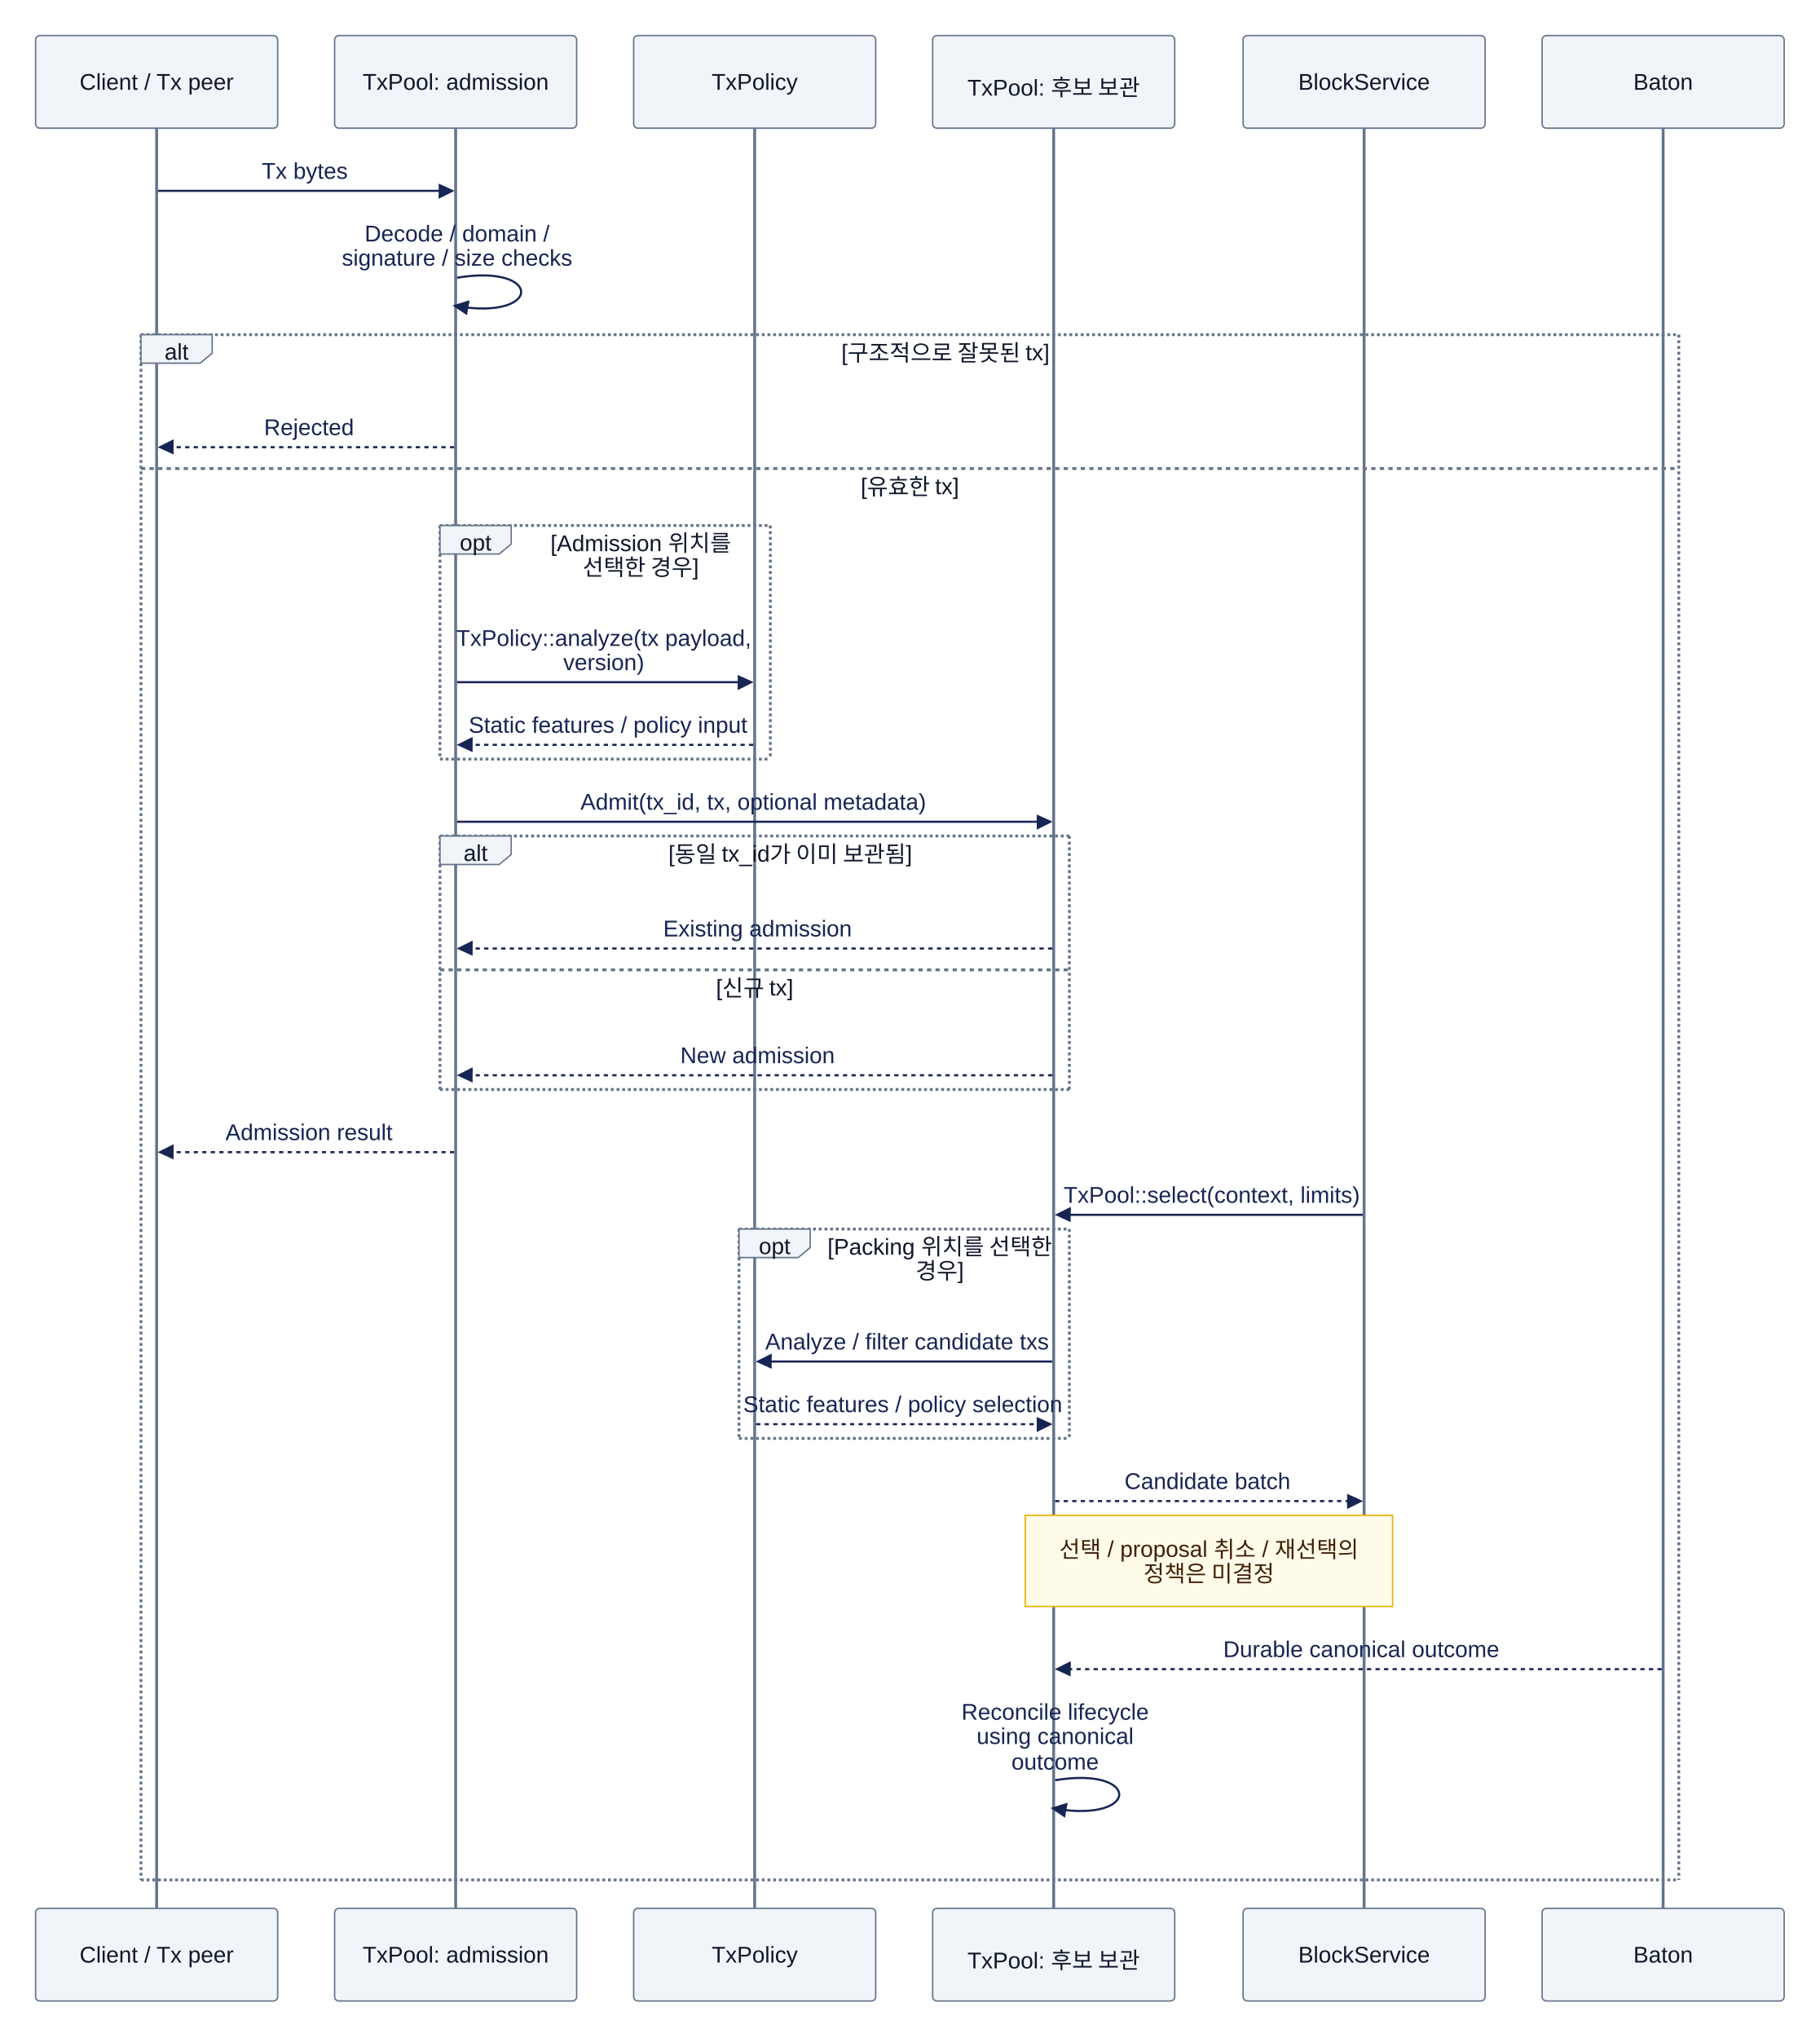
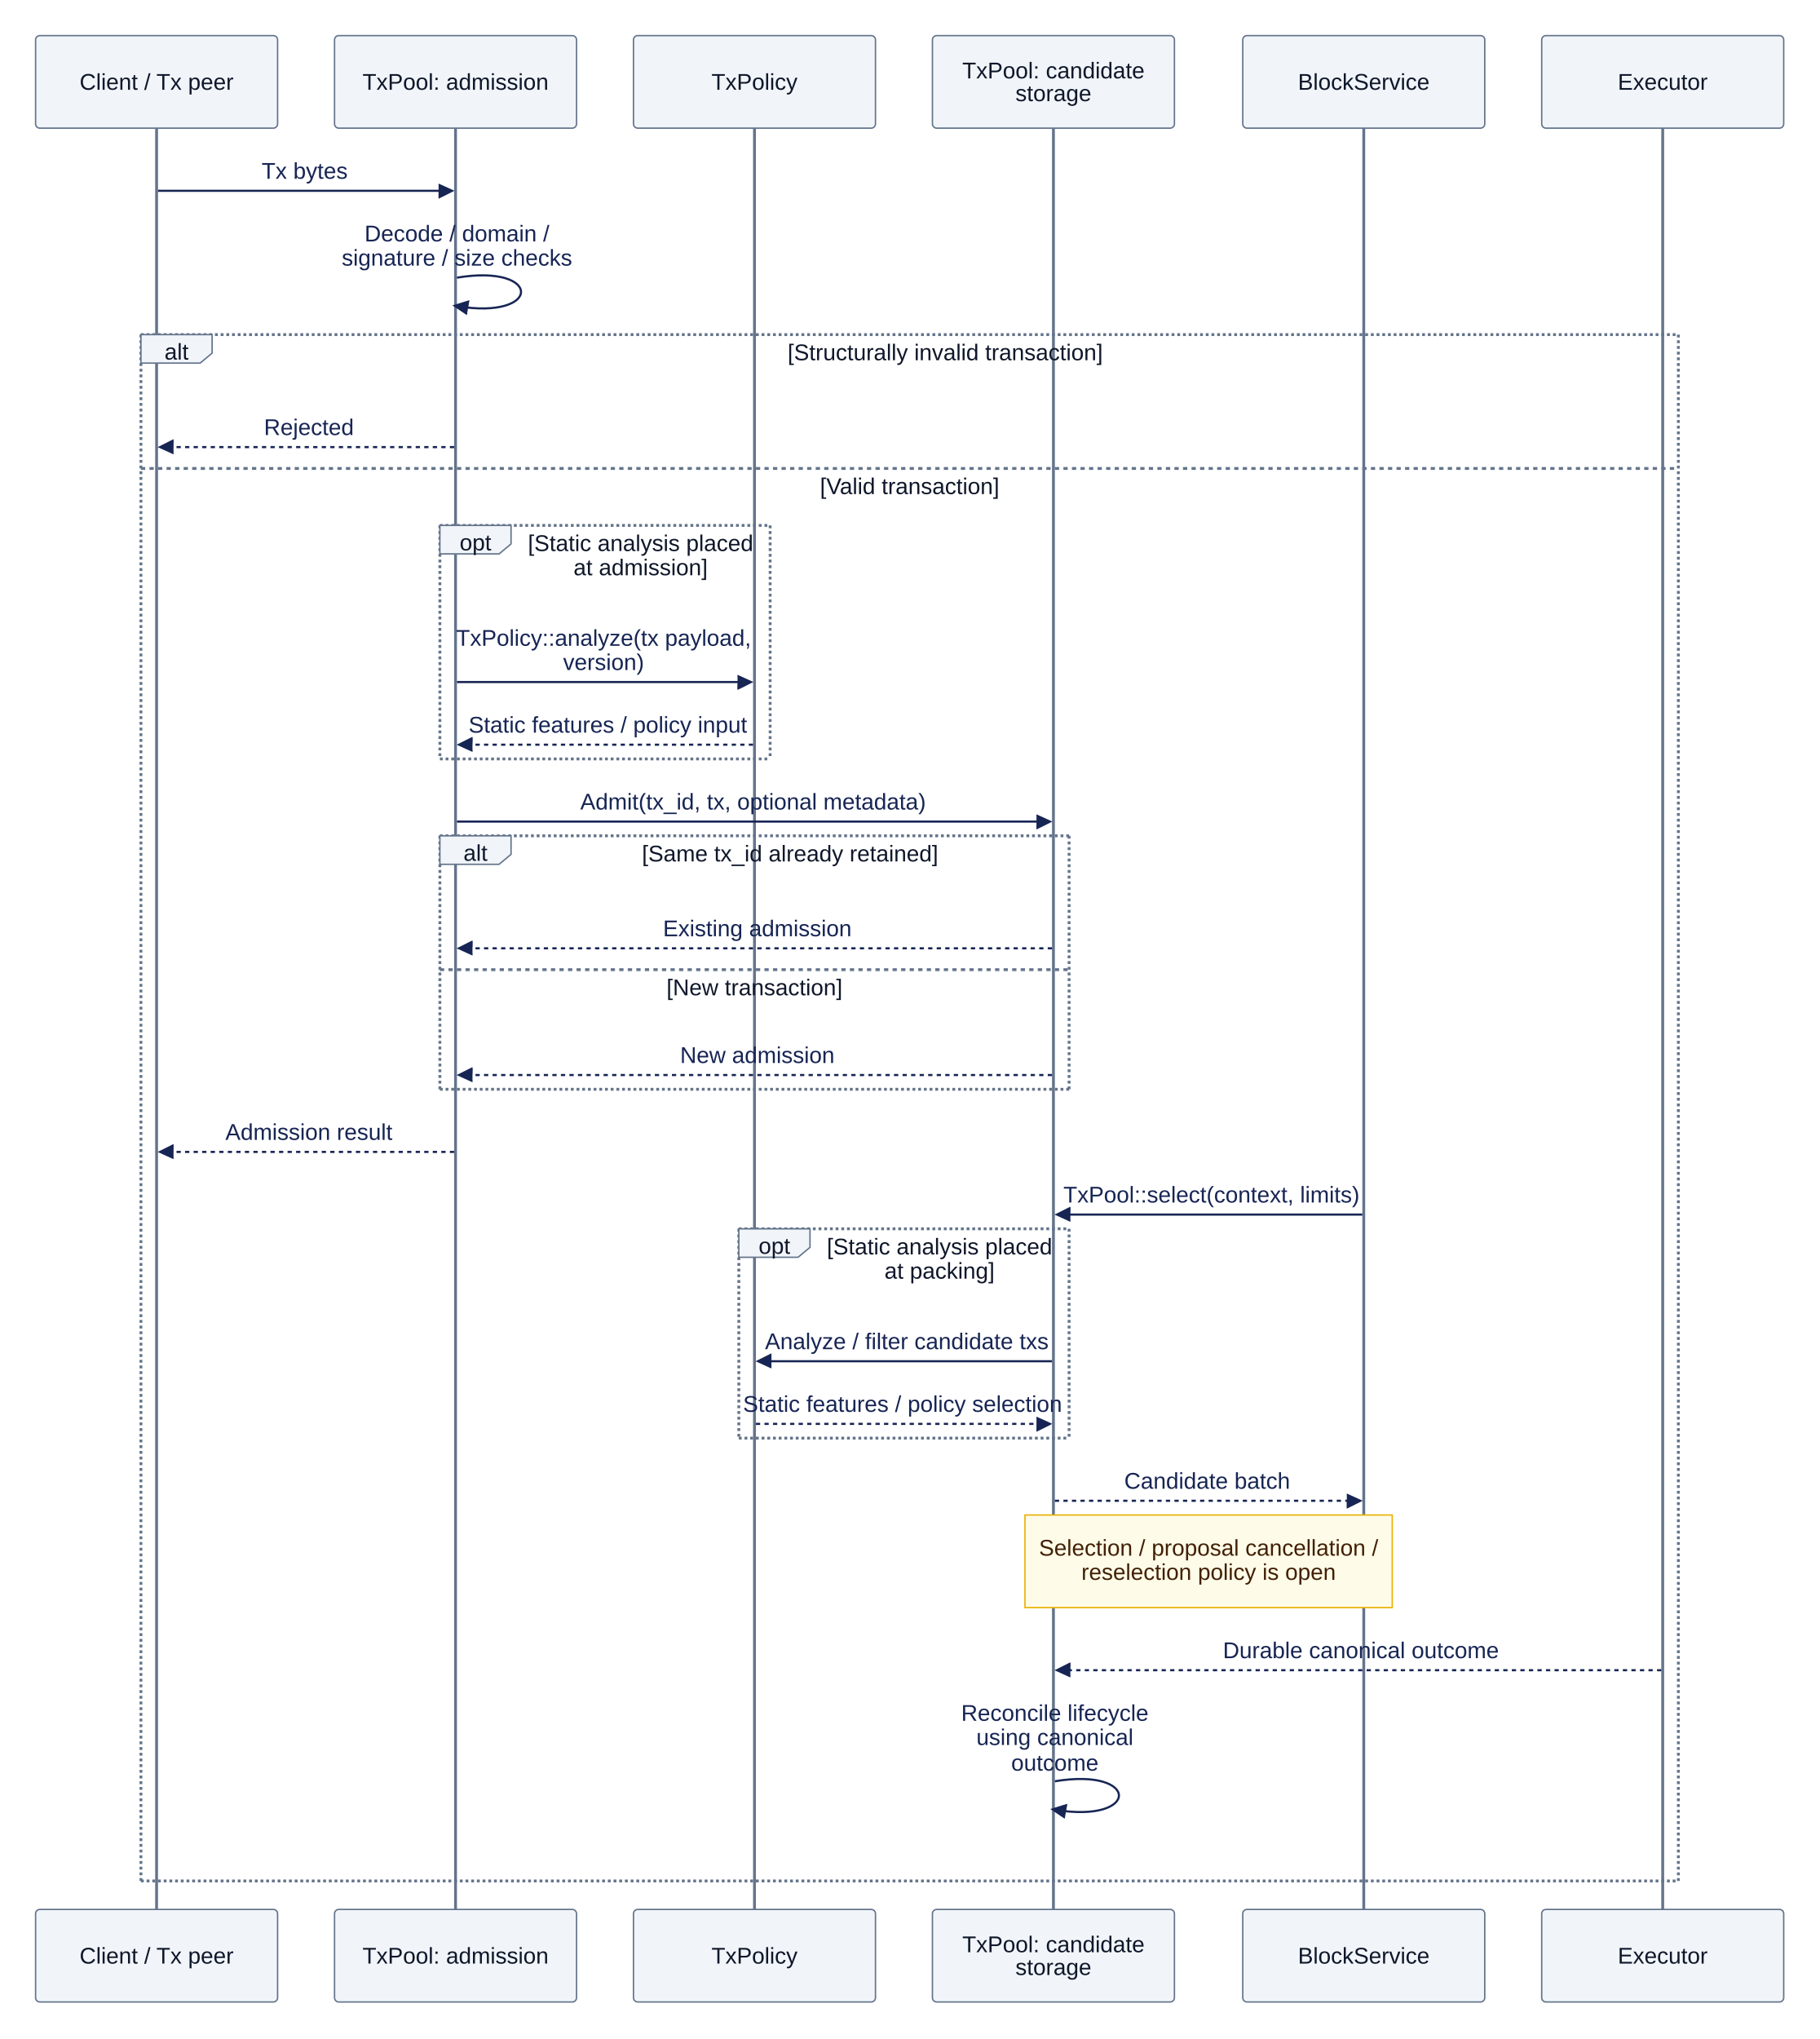
- <svg xmlns="http://www.w3.org/2000/svg" id="diagram-03" width="1278" height="1431" viewBox="-25 -25 1278 1431" role="graphics-document document" aria-roledescription="sequence">
-   <g>
-     <rect x="1058" y="1315" fill="#eaeaea" stroke="#666" width="170" height="65" name="O" rx="3" ry="3" class="actor actor-bottom" />
-     <text x="1143" y="1347.5" dominant-baseline="central" alignment-baseline="central" class="actor actor-box" style="text-anchor: middle; font-size: 16px; font-weight: 400; font-family: Arial, &quot;Apple SD Gothic Neo&quot;, sans-serif;">
-       <tspan x="1143" dy="0">Baton</tspan>
-     </text>
-   </g>
-   <g>
-     <rect x="848" y="1315" fill="#eaeaea" stroke="#666" width="170" height="65" name="B" rx="3" ry="3" class="actor actor-bottom" />
-     <text x="933" y="1347.5" dominant-baseline="central" alignment-baseline="central" class="actor actor-box" style="text-anchor: middle; font-size: 16px; font-weight: 400; font-family: Arial, &quot;Apple SD Gothic Neo&quot;, sans-serif;">
+ <svg xmlns="http://www.w3.org/2000/svg" id="diagram-03" width="1278" height="1432" viewBox="-25 -25 1278 1432" role="graphics-document document" aria-roledescription="sequence">
+   <g>
+     <rect x="1058" y="1316" fill="#eaeaea" stroke="#666" width="170" height="65" name="O" rx="3" ry="3" class="actor actor-bottom" />
+     <text x="1143" y="1348.5" dominant-baseline="central" alignment-baseline="central" class="actor actor-box" style="text-anchor: middle; font-size: 16px; font-weight: 400; font-family: Arial, &quot;Apple SD Gothic Neo&quot;, sans-serif;">
+       <tspan x="1143" dy="0">Executor</tspan>
+     </text>
+   </g>
+   <g>
+     <rect x="848" y="1316" fill="#eaeaea" stroke="#666" width="170" height="65" name="B" rx="3" ry="3" class="actor actor-bottom" />
+     <text x="933" y="1348.5" dominant-baseline="central" alignment-baseline="central" class="actor actor-box" style="text-anchor: middle; font-size: 16px; font-weight: 400; font-family: Arial, &quot;Apple SD Gothic Neo&quot;, sans-serif;">
      <tspan x="933" dy="0">BlockService</tspan>
    </text>
  </g>
  <g>
-     <rect x="630" y="1315" fill="#eaeaea" stroke="#666" width="170" height="65" name="P" rx="3" ry="3" class="actor actor-bottom" />
-     <text x="715" y="1347.5" dominant-baseline="central" alignment-baseline="central" class="actor actor-box" style="text-anchor: middle; font-size: 16px; font-weight: 400; font-family: Arial, &quot;Apple SD Gothic Neo&quot;, sans-serif;">
-       <tspan x="715" dy="0">TxPool: 후보 보관</tspan>
-     </text>
-   </g>
-   <g>
-     <rect x="420" y="1315" fill="#eaeaea" stroke="#666" width="170" height="65" name="S" rx="3" ry="3" class="actor actor-bottom" />
-     <text x="505" y="1347.5" dominant-baseline="central" alignment-baseline="central" class="actor actor-box" style="text-anchor: middle; font-size: 16px; font-weight: 400; font-family: Arial, &quot;Apple SD Gothic Neo&quot;, sans-serif;">
+     <rect x="630" y="1316" fill="#eaeaea" stroke="#666" width="170" height="65" name="P" rx="3" ry="3" class="actor actor-bottom" />
+     <text x="715" y="1348.5" dominant-baseline="central" alignment-baseline="central" class="actor actor-box" style="text-anchor: middle; font-size: 16px; font-weight: 400; font-family: Arial, &quot;Apple SD Gothic Neo&quot;, sans-serif;">
+       <tspan x="715" dy="-8">TxPool: candidate</tspan>
+     </text>
+     <text x="715" y="1348.5" dominant-baseline="central" alignment-baseline="central" class="actor actor-box" style="text-anchor: middle; font-size: 16px; font-weight: 400; font-family: Arial, &quot;Apple SD Gothic Neo&quot;, sans-serif;">
+       <tspan x="715" dy="8">storage</tspan>
+     </text>
+   </g>
+   <g>
+     <rect x="420" y="1316" fill="#eaeaea" stroke="#666" width="170" height="65" name="S" rx="3" ry="3" class="actor actor-bottom" />
+     <text x="505" y="1348.5" dominant-baseline="central" alignment-baseline="central" class="actor actor-box" style="text-anchor: middle; font-size: 16px; font-weight: 400; font-family: Arial, &quot;Apple SD Gothic Neo&quot;, sans-serif;">
      <tspan x="505" dy="0">TxPolicy</tspan>
    </text>
  </g>
  <g>
-     <rect x="210" y="1315" fill="#eaeaea" stroke="#666" width="170" height="65" name="A" rx="3" ry="3" class="actor actor-bottom" />
-     <text x="295" y="1347.5" dominant-baseline="central" alignment-baseline="central" class="actor actor-box" style="text-anchor: middle; font-size: 16px; font-weight: 400; font-family: Arial, &quot;Apple SD Gothic Neo&quot;, sans-serif;">
+     <rect x="210" y="1316" fill="#eaeaea" stroke="#666" width="170" height="65" name="A" rx="3" ry="3" class="actor actor-bottom" />
+     <text x="295" y="1348.5" dominant-baseline="central" alignment-baseline="central" class="actor actor-box" style="text-anchor: middle; font-size: 16px; font-weight: 400; font-family: Arial, &quot;Apple SD Gothic Neo&quot;, sans-serif;">
      <tspan x="295" dy="0">TxPool: admission</tspan>
    </text>
  </g>
  <g>
-     <rect x="0" y="1315" fill="#eaeaea" stroke="#666" width="170" height="65" name="C" rx="3" ry="3" class="actor actor-bottom" />
-     <text x="85" y="1347.5" dominant-baseline="central" alignment-baseline="central" class="actor actor-box" style="text-anchor: middle; font-size: 16px; font-weight: 400; font-family: Arial, &quot;Apple SD Gothic Neo&quot;, sans-serif;">
+     <rect x="0" y="1316" fill="#eaeaea" stroke="#666" width="170" height="65" name="C" rx="3" ry="3" class="actor actor-bottom" />
+     <text x="85" y="1348.5" dominant-baseline="central" alignment-baseline="central" class="actor actor-box" style="text-anchor: middle; font-size: 16px; font-weight: 400; font-family: Arial, &quot;Apple SD Gothic Neo&quot;, sans-serif;">
      <tspan x="85" dy="0">Client / Tx peer</tspan>
    </text>
  </g>
  <g>
-     <line id="actor10" x1="1143" y1="65" x2="1143" y2="1315" class="actor-line 200" stroke-width="0.5px" stroke="#999" name="O" />
+     <line id="actor10" x1="1143" y1="65" x2="1143" y2="1316" class="actor-line 200" stroke-width="0.5px" stroke="#999" name="O" />
    <g id="root-10">
      <rect x="1058" y="0" fill="#eaeaea" stroke="#666" width="170" height="65" name="O" rx="3" ry="3" class="actor actor-top" />
      <text x="1143" y="32.5" dominant-baseline="central" alignment-baseline="central" class="actor actor-box" style="text-anchor: middle; font-size: 16px; font-weight: 400; font-family: Arial, &quot;Apple SD Gothic Neo&quot;, sans-serif;">
-         <tspan x="1143" dy="0">Baton</tspan>
-       </text>
-     </g>
-   </g>
-   <g>
-     <line id="actor9" x1="933" y1="65" x2="933" y2="1315" class="actor-line 200" stroke-width="0.5px" stroke="#999" name="B" />
+         <tspan x="1143" dy="0">Executor</tspan>
+       </text>
+     </g>
+   </g>
+   <g>
+     <line id="actor9" x1="933" y1="65" x2="933" y2="1316" class="actor-line 200" stroke-width="0.5px" stroke="#999" name="B" />
    <g id="root-9">
      <rect x="848" y="0" fill="#eaeaea" stroke="#666" width="170" height="65" name="B" rx="3" ry="3" class="actor actor-top" />
      <text x="933" y="32.5" dominant-baseline="central" alignment-baseline="central" class="actor actor-box" style="text-anchor: middle; font-size: 16px; font-weight: 400; font-family: Arial, &quot;Apple SD Gothic Neo&quot;, sans-serif;">
        <tspan x="933" dy="0">BlockService</tspan>
      </text>
    </g>
  </g>
  <g>
-     <line id="actor8" x1="715" y1="65" x2="715" y2="1315" class="actor-line 200" stroke-width="0.5px" stroke="#999" name="P" />
+     <line id="actor8" x1="715" y1="65" x2="715" y2="1316" class="actor-line 200" stroke-width="0.5px" stroke="#999" name="P" />
    <g id="root-8">
      <rect x="630" y="0" fill="#eaeaea" stroke="#666" width="170" height="65" name="P" rx="3" ry="3" class="actor actor-top" />
      <text x="715" y="32.5" dominant-baseline="central" alignment-baseline="central" class="actor actor-box" style="text-anchor: middle; font-size: 16px; font-weight: 400; font-family: Arial, &quot;Apple SD Gothic Neo&quot;, sans-serif;">
-         <tspan x="715" dy="0">TxPool: 후보 보관</tspan>
-       </text>
-     </g>
-   </g>
-   <g>
-     <line id="actor7" x1="505" y1="65" x2="505" y2="1315" class="actor-line 200" stroke-width="0.5px" stroke="#999" name="S" />
+         <tspan x="715" dy="-8">TxPool: candidate</tspan>
+       </text>
+       <text x="715" y="32.5" dominant-baseline="central" alignment-baseline="central" class="actor actor-box" style="text-anchor: middle; font-size: 16px; font-weight: 400; font-family: Arial, &quot;Apple SD Gothic Neo&quot;, sans-serif;">
+         <tspan x="715" dy="8">storage</tspan>
+       </text>
+     </g>
+   </g>
+   <g>
+     <line id="actor7" x1="505" y1="65" x2="505" y2="1316" class="actor-line 200" stroke-width="0.5px" stroke="#999" name="S" />
    <g id="root-7">
      <rect x="420" y="0" fill="#eaeaea" stroke="#666" width="170" height="65" name="S" rx="3" ry="3" class="actor actor-top" />
      <text x="505" y="32.5" dominant-baseline="central" alignment-baseline="central" class="actor actor-box" style="text-anchor: middle; font-size: 16px; font-weight: 400; font-family: Arial, &quot;Apple SD Gothic Neo&quot;, sans-serif;">
        <tspan x="505" dy="0">TxPolicy</tspan>
      </text>
    </g>
  </g>
  <g>
-     <line id="actor6" x1="295" y1="65" x2="295" y2="1315" class="actor-line 200" stroke-width="0.5px" stroke="#999" name="A" />
+     <line id="actor6" x1="295" y1="65" x2="295" y2="1316" class="actor-line 200" stroke-width="0.5px" stroke="#999" name="A" />
    <g id="root-6">
      <rect x="210" y="0" fill="#eaeaea" stroke="#666" width="170" height="65" name="A" rx="3" ry="3" class="actor actor-top" />
      <text x="295" y="32.5" dominant-baseline="central" alignment-baseline="central" class="actor actor-box" style="text-anchor: middle; font-size: 16px; font-weight: 400; font-family: Arial, &quot;Apple SD Gothic Neo&quot;, sans-serif;">
        <tspan x="295" dy="0">TxPool: admission</tspan>
      </text>
    </g>
  </g>
  <g>
-     <line id="actor5" x1="85" y1="65" x2="85" y2="1315" class="actor-line 200" stroke-width="0.5px" stroke="#999" name="C" />
+     <line id="actor5" x1="85" y1="65" x2="85" y2="1316" class="actor-line 200" stroke-width="0.5px" stroke="#999" name="C" />
    <g id="root-5">
      <rect x="0" y="0" fill="#eaeaea" stroke="#666" width="170" height="65" name="C" rx="3" ry="3" class="actor actor-top" />
      <text x="85" y="32.5" dominant-baseline="central" alignment-baseline="central" class="actor actor-box" style="text-anchor: middle; font-size: 16px; font-weight: 400; font-family: Arial, &quot;Apple SD Gothic Neo&quot;, sans-serif;">
        <tspan x="85" dy="0">Client / Tx peer</tspan>
      </text>
    </g>
  </g>
  <style>#diagram-03{font-family:Arial,Apple SD Gothic Neo,sans-serif;font-size:16px;fill:#172554;}@keyframes edge-animation-frame{from{stroke-dashoffset:0;}}@keyframes dash{to{stroke-dashoffset:0;}}#diagram-03 .edge-animation-slow{stroke-dasharray:9,5!important;stroke-dashoffset:900;animation:dash 50s linear infinite;stroke-linecap:round;}#diagram-03 .edge-animation-fast{stroke-dasharray:9,5!important;stroke-dashoffset:900;animation:dash 20s linear infinite;stroke-linecap:round;}#diagram-03 .error-icon{fill:hsl(45.882, 100%, 100%);}#diagram-03 .error-text{fill:#000000;stroke:#000000;}#diagram-03 .edge-thickness-normal{stroke-width:1px;}#diagram-03 .edge-thickness-thick{stroke-width:3.5px;}#diagram-03 .edge-pattern-solid{stroke-dasharray:0;}#diagram-03 .edge-thickness-invisible{stroke-width:0;fill:none;}#diagram-03 .edge-pattern-dashed{stroke-dasharray:3;}#diagram-03 .edge-pattern-dotted{stroke-dasharray:2;}#diagram-03 .marker{fill:#475569;stroke:#475569;}#diagram-03 .marker.cross{stroke:#475569;}#diagram-03 svg{font-family:Arial,Apple SD Gothic Neo,sans-serif;font-size:16px;}#diagram-03 p{margin:0;}#diagram-03 .actor{stroke:#64748b;fill:#f1f5f9;}#diagram-03 text.actor&gt;tspan{fill:#0f172a;stroke:none;}#diagram-03 .actor-line{stroke:#64748b;}#diagram-03 .innerArc{stroke-width:1.5;stroke-dasharray:none;}#diagram-03 .messageLine0{stroke-width:1.5;stroke-dasharray:none;stroke:#172554;}#diagram-03 .messageLine1{stroke-width:1.5;stroke-dasharray:2,2;stroke:#172554;}#diagram-03 #arrowhead path{fill:#172554;stroke:#172554;}#diagram-03 .sequenceNumber{fill:#b8aa96;}#diagram-03 #sequencenumber{fill:#172554;}#diagram-03 #crosshead path{fill:#172554;stroke:#172554;}#diagram-03 .messageText{fill:#172554;stroke:none;}#diagram-03 .labelBox{stroke:#64748b;fill:#f1f5f9;}#diagram-03 .labelText,#diagram-03 .labelText&gt;tspan{fill:#0f172a;stroke:none;}#diagram-03 .loopText,#diagram-03 .loopText&gt;tspan{fill:#0f172a;stroke:none;}#diagram-03 .loopLine{stroke-width:2px;stroke-dasharray:2,2;stroke:#64748b;fill:#64748b;}#diagram-03 .note{stroke:#eab308;fill:#fefce8;}#diagram-03 .noteText,#diagram-03 .noteText&gt;tspan{fill:#422006;stroke:none;}#diagram-03 .activation0{fill:hsl(105.882, 100%, 96.667%);stroke:hsl(105.882, 100%, 86.667%);}#diagram-03 .activation1{fill:hsl(105.882, 100%, 96.667%);stroke:hsl(105.882, 100%, 86.667%);}#diagram-03 .activation2{fill:hsl(105.882, 100%, 96.667%);stroke:hsl(105.882, 100%, 86.667%);}#diagram-03 .actorPopupMenu{position:absolute;}#diagram-03 .actorPopupMenuPanel{position:absolute;fill:#f1f5f9;box-shadow:0px 8px 16px 0px rgba(0,0,0,0.2);filter:drop-shadow(3px 5px 2px rgb(0 0 0 / 0.4));}#diagram-03 .actor-man line{stroke:#64748b;fill:#f1f5f9;}#diagram-03 .actor-man circle,#diagram-03 line{stroke:#64748b;fill:#f1f5f9;stroke-width:2px;}#diagram-03 :root{--mermaid-font-family:Arial,Apple SD Gothic Neo,sans-serif;}</style>
  <g />
  <defs>
    <symbol id="computer" width="24" height="24">
      <path transform="scale(.5)" d="M2 2v13h20v-13h-20zm18 11h-16v-9h16v9zm-10.228 6l.466-1h3.524l.467 1h-4.457zm14.228 3h-24l2-6h2.104l-1.33 4h18.45l-1.297-4h2.073l2 6zm-5-10h-14v-7h14v7z" />
    </symbol>
  </defs>
  <defs>
    <symbol id="database" fill-rule="evenodd" clip-rule="evenodd">
      <path transform="scale(.5)" d="M12.258.001l.256.004.255.005.253.008.251.01.249.012.247.015.246.016.242.019.241.02.239.023.236.024.233.027.231.028.229.031.225.032.223.034.22.036.217.038.214.04.211.041.208.043.205.045.201.046.198.048.194.05.191.051.187.053.183.054.18.056.175.057.172.059.168.06.163.061.16.063.155.064.15.066.074.033.073.033.071.034.07.034.069.035.068.035.067.035.066.035.064.036.064.036.062.036.06.036.06.037.058.037.058.037.055.038.055.038.053.038.052.038.051.039.05.039.048.039.047.039.045.04.044.04.043.04.041.04.04.041.039.041.037.041.036.041.034.041.033.042.032.042.03.042.029.042.027.042.026.043.024.043.023.043.021.043.02.043.018.044.017.043.015.044.013.044.012.044.011.045.009.044.007.045.006.045.004.045.002.045.001.045v17l-.001.045-.002.045-.004.045-.006.045-.007.045-.009.044-.011.045-.012.044-.013.044-.015.044-.017.043-.018.044-.02.043-.021.043-.023.043-.024.043-.026.043-.027.042-.029.042-.03.042-.032.042-.033.042-.034.041-.036.041-.037.041-.039.041-.04.041-.041.04-.043.04-.044.04-.045.04-.047.039-.048.039-.05.039-.051.039-.052.038-.053.038-.055.038-.055.038-.058.037-.058.037-.06.037-.06.036-.062.036-.064.036-.064.036-.066.035-.067.035-.068.035-.069.035-.07.034-.071.034-.073.033-.074.033-.15.066-.155.064-.16.063-.163.061-.168.06-.172.059-.175.057-.18.056-.183.054-.187.053-.191.051-.194.05-.198.048-.201.046-.205.045-.208.043-.211.041-.214.04-.217.038-.22.036-.223.034-.225.032-.229.031-.231.028-.233.027-.236.024-.239.023-.241.02-.242.019-.246.016-.247.015-.249.012-.251.01-.253.008-.255.005-.256.004-.258.001-.258-.001-.256-.004-.255-.005-.253-.008-.251-.01-.249-.012-.247-.015-.245-.016-.243-.019-.241-.02-.238-.023-.236-.024-.234-.027-.231-.028-.228-.031-.226-.032-.223-.034-.22-.036-.217-.038-.214-.04-.211-.041-.208-.043-.204-.045-.201-.046-.198-.048-.195-.05-.19-.051-.187-.053-.184-.054-.179-.056-.176-.057-.172-.059-.167-.06-.164-.061-.159-.063-.155-.064-.151-.066-.074-.033-.072-.033-.072-.034-.07-.034-.069-.035-.068-.035-.067-.035-.066-.035-.064-.036-.063-.036-.062-.036-.061-.036-.06-.037-.058-.037-.057-.037-.056-.038-.055-.038-.053-.038-.052-.038-.051-.039-.049-.039-.049-.039-.046-.039-.046-.04-.044-.04-.043-.04-.041-.04-.04-.041-.039-.041-.037-.041-.036-.041-.034-.041-.033-.042-.032-.042-.03-.042-.029-.042-.027-.042-.026-.043-.024-.043-.023-.043-.021-.043-.02-.043-.018-.044-.017-.043-.015-.044-.013-.044-.012-.044-.011-.045-.009-.044-.007-.045-.006-.045-.004-.045-.002-.045-.001-.045v-17l.001-.045.002-.045.004-.045.006-.045.007-.045.009-.044.011-.045.012-.044.013-.044.015-.044.017-.043.018-.044.02-.043.021-.043.023-.043.024-.043.026-.043.027-.042.029-.042.03-.042.032-.042.033-.042.034-.041.036-.041.037-.041.039-.041.04-.041.041-.04.043-.04.044-.04.046-.04.046-.039.049-.039.049-.039.051-.039.052-.038.053-.038.055-.038.056-.038.057-.037.058-.037.06-.037.061-.036.062-.036.063-.036.064-.036.066-.035.067-.035.068-.035.069-.035.07-.034.072-.034.072-.033.074-.033.151-.066.155-.064.159-.063.164-.061.167-.06.172-.059.176-.057.179-.056.184-.054.187-.053.19-.051.195-.05.198-.048.201-.046.204-.045.208-.043.211-.041.214-.04.217-.038.22-.036.223-.034.226-.032.228-.031.231-.028.234-.027.236-.024.238-.023.241-.02.243-.019.245-.016.247-.015.249-.012.251-.01.253-.008.255-.005.256-.004.258-.001.258.001zm-9.258 20.499v.01l.001.021.003.021.004.022.005.021.006.022.007.022.009.023.01.022.011.023.012.023.013.023.015.023.016.024.017.023.018.024.019.024.021.024.022.025.023.024.024.025.052.049.056.05.061.051.066.051.07.051.075.051.079.052.084.052.088.052.092.052.097.052.102.051.105.052.11.052.114.051.119.051.123.051.127.05.131.05.135.05.139.048.144.049.147.047.152.047.155.047.16.045.163.045.167.043.171.043.176.041.178.041.183.039.187.039.19.037.194.035.197.035.202.033.204.031.209.03.212.029.216.027.219.025.222.024.226.021.23.02.233.018.236.016.24.015.243.012.246.01.249.008.253.005.256.004.259.001.26-.001.257-.004.254-.005.25-.008.247-.011.244-.012.241-.014.237-.016.233-.018.231-.021.226-.021.224-.024.22-.026.216-.027.212-.028.21-.031.205-.031.202-.034.198-.034.194-.036.191-.037.187-.039.183-.04.179-.04.175-.042.172-.043.168-.044.163-.045.16-.046.155-.046.152-.047.148-.048.143-.049.139-.049.136-.05.131-.05.126-.05.123-.051.118-.052.114-.051.11-.052.106-.052.101-.052.096-.052.092-.052.088-.053.083-.051.079-.052.074-.052.07-.051.065-.051.06-.051.056-.05.051-.05.023-.024.023-.025.021-.024.02-.024.019-.024.018-.024.017-.024.015-.023.014-.024.013-.023.012-.023.01-.023.01-.022.008-.022.006-.022.006-.022.004-.022.004-.021.001-.021.001-.021v-4.127l-.077.055-.08.053-.083.054-.085.053-.087.052-.09.052-.093.051-.095.05-.097.05-.1.049-.102.049-.105.048-.106.047-.109.047-.111.046-.114.045-.115.045-.118.044-.12.043-.122.042-.124.042-.126.041-.128.04-.13.04-.132.038-.134.038-.135.037-.138.037-.139.035-.142.035-.143.034-.144.033-.147.032-.148.031-.15.03-.151.03-.153.029-.154.027-.156.027-.158.026-.159.025-.161.024-.162.023-.163.022-.165.021-.166.02-.167.019-.169.018-.169.017-.171.016-.173.015-.173.014-.175.013-.175.012-.177.011-.178.01-.179.008-.179.008-.181.006-.182.005-.182.004-.184.003-.184.002h-.37l-.184-.002-.184-.003-.182-.004-.182-.005-.181-.006-.179-.008-.179-.008-.178-.01-.176-.011-.176-.012-.175-.013-.173-.014-.172-.015-.171-.016-.17-.017-.169-.018-.167-.019-.166-.02-.165-.021-.163-.022-.162-.023-.161-.024-.159-.025-.157-.026-.156-.027-.155-.027-.153-.029-.151-.03-.15-.03-.148-.031-.146-.032-.145-.033-.143-.034-.141-.035-.14-.035-.137-.037-.136-.037-.134-.038-.132-.038-.13-.04-.128-.04-.126-.041-.124-.042-.122-.042-.12-.044-.117-.043-.116-.045-.113-.045-.112-.046-.109-.047-.106-.047-.105-.048-.102-.049-.1-.049-.097-.05-.095-.05-.093-.052-.09-.051-.087-.052-.085-.053-.083-.054-.08-.054-.077-.054v4.127zm0-5.654v.011l.001.021.003.021.004.021.005.022.006.022.007.022.009.022.01.022.011.023.012.023.013.023.015.024.016.023.017.024.018.024.019.024.021.024.022.024.023.025.024.024.052.05.056.05.061.05.066.051.07.051.075.052.079.051.084.052.088.052.092.052.097.052.102.052.105.052.11.051.114.051.119.052.123.05.127.051.131.05.135.049.139.049.144.048.147.048.152.047.155.046.16.045.163.045.167.044.171.042.176.042.178.04.183.04.187.038.19.037.194.036.197.034.202.033.204.032.209.03.212.028.216.027.219.025.222.024.226.022.23.02.233.018.236.016.24.014.243.012.246.01.249.008.253.006.256.003.259.001.26-.001.257-.003.254-.006.25-.008.247-.01.244-.012.241-.015.237-.016.233-.018.231-.02.226-.022.224-.024.22-.025.216-.027.212-.029.21-.03.205-.032.202-.033.198-.035.194-.036.191-.037.187-.039.183-.039.179-.041.175-.042.172-.043.168-.044.163-.045.16-.045.155-.047.152-.047.148-.048.143-.048.139-.05.136-.049.131-.05.126-.051.123-.051.118-.051.114-.052.11-.052.106-.052.101-.052.096-.052.092-.052.088-.052.083-.052.079-.052.074-.051.07-.052.065-.051.06-.05.056-.051.051-.049.023-.025.023-.024.021-.025.02-.024.019-.024.018-.024.017-.024.015-.023.014-.023.013-.024.012-.022.01-.023.01-.023.008-.022.006-.022.006-.022.004-.021.004-.022.001-.021.001-.021v-4.139l-.077.054-.08.054-.083.054-.085.052-.087.053-.09.051-.093.051-.095.051-.097.05-.1.049-.102.049-.105.048-.106.047-.109.047-.111.046-.114.045-.115.044-.118.044-.12.044-.122.042-.124.042-.126.041-.128.04-.13.039-.132.039-.134.038-.135.037-.138.036-.139.036-.142.035-.143.033-.144.033-.147.033-.148.031-.15.03-.151.03-.153.028-.154.028-.156.027-.158.026-.159.025-.161.024-.162.023-.163.022-.165.021-.166.02-.167.019-.169.018-.169.017-.171.016-.173.015-.173.014-.175.013-.175.012-.177.011-.178.009-.179.009-.179.007-.181.007-.182.005-.182.004-.184.003-.184.002h-.37l-.184-.002-.184-.003-.182-.004-.182-.005-.181-.007-.179-.007-.179-.009-.178-.009-.176-.011-.176-.012-.175-.013-.173-.014-.172-.015-.171-.016-.17-.017-.169-.018-.167-.019-.166-.02-.165-.021-.163-.022-.162-.023-.161-.024-.159-.025-.157-.026-.156-.027-.155-.028-.153-.028-.151-.03-.15-.03-.148-.031-.146-.033-.145-.033-.143-.033-.141-.035-.14-.036-.137-.036-.136-.037-.134-.038-.132-.039-.13-.039-.128-.04-.126-.041-.124-.042-.122-.043-.12-.043-.117-.044-.116-.044-.113-.046-.112-.046-.109-.046-.106-.047-.105-.048-.102-.049-.1-.049-.097-.05-.095-.051-.093-.051-.09-.051-.087-.053-.085-.052-.083-.054-.08-.054-.077-.054v4.139zm0-5.666v.011l.001.02.003.022.004.021.005.022.006.021.007.022.009.023.01.022.011.023.012.023.013.023.015.023.016.024.017.024.018.023.019.024.021.025.022.024.023.024.024.025.052.05.056.05.061.05.066.051.07.051.075.052.079.051.084.052.088.052.092.052.097.052.102.052.105.051.11.052.114.051.119.051.123.051.127.05.131.05.135.05.139.049.144.048.147.048.152.047.155.046.16.045.163.045.167.043.171.043.176.042.178.04.183.04.187.038.19.037.194.036.197.034.202.033.204.032.209.03.212.028.216.027.219.025.222.024.226.021.23.02.233.018.236.017.24.014.243.012.246.01.249.008.253.006.256.003.259.001.26-.001.257-.003.254-.006.25-.008.247-.01.244-.013.241-.014.237-.016.233-.018.231-.02.226-.022.224-.024.22-.025.216-.027.212-.029.21-.03.205-.032.202-.033.198-.035.194-.036.191-.037.187-.039.183-.039.179-.041.175-.042.172-.043.168-.044.163-.045.16-.045.155-.047.152-.047.148-.048.143-.049.139-.049.136-.049.131-.051.126-.05.123-.051.118-.052.114-.051.11-.052.106-.052.101-.052.096-.052.092-.052.088-.052.083-.052.079-.052.074-.052.07-.051.065-.051.06-.051.056-.05.051-.049.023-.025.023-.025.021-.024.02-.024.019-.024.018-.024.017-.024.015-.023.014-.024.013-.023.012-.023.01-.022.01-.023.008-.022.006-.022.006-.022.004-.022.004-.021.001-.021.001-.021v-4.153l-.077.054-.08.054-.083.053-.085.053-.087.053-.09.051-.093.051-.095.051-.097.05-.1.049-.102.048-.105.048-.106.048-.109.046-.111.046-.114.046-.115.044-.118.044-.12.043-.122.043-.124.042-.126.041-.128.04-.13.039-.132.039-.134.038-.135.037-.138.036-.139.036-.142.034-.143.034-.144.033-.147.032-.148.032-.15.03-.151.03-.153.028-.154.028-.156.027-.158.026-.159.024-.161.024-.162.023-.163.023-.165.021-.166.02-.167.019-.169.018-.169.017-.171.016-.173.015-.173.014-.175.013-.175.012-.177.01-.178.01-.179.009-.179.007-.181.006-.182.006-.182.004-.184.003-.184.001-.185.001-.185-.001-.184-.001-.184-.003-.182-.004-.182-.006-.181-.006-.179-.007-.179-.009-.178-.01-.176-.01-.176-.012-.175-.013-.173-.014-.172-.015-.171-.016-.17-.017-.169-.018-.167-.019-.166-.02-.165-.021-.163-.023-.162-.023-.161-.024-.159-.024-.157-.026-.156-.027-.155-.028-.153-.028-.151-.03-.15-.03-.148-.032-.146-.032-.145-.033-.143-.034-.141-.034-.14-.036-.137-.036-.136-.037-.134-.038-.132-.039-.13-.039-.128-.041-.126-.041-.124-.041-.122-.043-.12-.043-.117-.044-.116-.044-.113-.046-.112-.046-.109-.046-.106-.048-.105-.048-.102-.048-.1-.05-.097-.049-.095-.051-.093-.051-.09-.052-.087-.052-.085-.053-.083-.053-.08-.054-.077-.054v4.153zm8.74-8.179l-.257.004-.254.005-.25.008-.247.011-.244.012-.241.014-.237.016-.233.018-.231.021-.226.022-.224.023-.22.026-.216.027-.212.028-.21.031-.205.032-.202.033-.198.034-.194.036-.191.038-.187.038-.183.04-.179.041-.175.042-.172.043-.168.043-.163.045-.16.046-.155.046-.152.048-.148.048-.143.048-.139.049-.136.05-.131.05-.126.051-.123.051-.118.051-.114.052-.11.052-.106.052-.101.052-.096.052-.092.052-.088.052-.083.052-.079.052-.074.051-.07.052-.065.051-.06.05-.056.05-.051.05-.023.025-.023.024-.021.024-.02.025-.019.024-.018.024-.017.023-.015.024-.014.023-.013.023-.012.023-.01.023-.01.022-.008.022-.006.023-.006.021-.004.022-.004.021-.001.021-.001.021.001.021.001.021.004.021.004.022.006.021.006.023.008.022.01.022.01.023.012.023.013.023.014.023.015.024.017.023.018.024.019.024.02.025.021.024.023.024.023.025.051.05.056.05.06.05.065.051.07.052.074.051.079.052.083.052.088.052.092.052.096.052.101.052.106.052.11.052.114.052.118.051.123.051.126.051.131.05.136.05.139.049.143.048.148.048.152.048.155.046.16.046.163.045.168.043.172.043.175.042.179.041.183.04.187.038.191.038.194.036.198.034.202.033.205.032.21.031.212.028.216.027.22.026.224.023.226.022.231.021.233.018.237.016.241.014.244.012.247.011.25.008.254.005.257.004.26.001.26-.001.257-.004.254-.005.25-.008.247-.011.244-.012.241-.014.237-.016.233-.018.231-.021.226-.022.224-.023.22-.026.216-.027.212-.028.21-.031.205-.032.202-.033.198-.034.194-.036.191-.038.187-.038.183-.04.179-.041.175-.042.172-.043.168-.043.163-.045.16-.046.155-.046.152-.048.148-.048.143-.048.139-.049.136-.05.131-.05.126-.051.123-.051.118-.051.114-.052.11-.052.106-.052.101-.052.096-.052.092-.052.088-.052.083-.052.079-.052.074-.051.07-.052.065-.051.06-.05.056-.05.051-.05.023-.025.023-.024.021-.024.02-.025.019-.024.018-.024.017-.023.015-.024.014-.023.013-.023.012-.023.01-.023.01-.022.008-.022.006-.023.006-.021.004-.022.004-.021.001-.021.001-.021-.001-.021-.001-.021-.004-.021-.004-.022-.006-.021-.006-.023-.008-.022-.01-.022-.01-.023-.012-.023-.013-.023-.014-.023-.015-.024-.017-.023-.018-.024-.019-.024-.02-.025-.021-.024-.023-.024-.023-.025-.051-.05-.056-.05-.06-.05-.065-.051-.07-.052-.074-.051-.079-.052-.083-.052-.088-.052-.092-.052-.096-.052-.101-.052-.106-.052-.11-.052-.114-.052-.118-.051-.123-.051-.126-.051-.131-.05-.136-.05-.139-.049-.143-.048-.148-.048-.152-.048-.155-.046-.16-.046-.163-.045-.168-.043-.172-.043-.175-.042-.179-.041-.183-.04-.187-.038-.191-.038-.194-.036-.198-.034-.202-.033-.205-.032-.21-.031-.212-.028-.216-.027-.22-.026-.224-.023-.226-.022-.231-.021-.233-.018-.237-.016-.241-.014-.244-.012-.247-.011-.25-.008-.254-.005-.257-.004-.26-.001-.26.001z" />
    </symbol>
  </defs>
  <defs>
    <symbol id="clock" width="24" height="24">
      <path transform="scale(.5)" d="M12 2c5.514 0 10 4.486 10 10s-4.486 10-10 10-10-4.486-10-10 4.486-10 10-10zm0-2c-6.627 0-12 5.373-12 12s5.373 12 12 12 12-5.373 12-12-5.373-12-12-12zm5.848 12.459c.202.038.202.333.001.372-1.907.361-6.045 1.111-6.547 1.111-.719 0-1.301-.582-1.301-1.301 0-.512.77-5.447 1.125-7.445.034-.192.312-.181.343.014l.985 6.238 5.394 1.011z" />
    </symbol>
  </defs>
  <defs>
    <marker id="arrowhead" refX="7.9" refY="5" markerUnits="userSpaceOnUse" markerWidth="12" markerHeight="12" orient="auto-start-reverse">
      <path d="M -1 0 L 10 5 L 0 10 z" />
    </marker>
  </defs>
  <defs>
    <marker id="crosshead" markerWidth="15" markerHeight="8" orient="auto" refX="4" refY="4.5">
      <path fill="none" stroke="#000000" stroke-width="1pt" d="M 1,2 L 6,7 M 6,2 L 1,7" style="stroke-dasharray: 0, 0;" />
    </marker>
  </defs>
  <defs>
    <marker id="filled-head" refX="15.5" refY="7" markerWidth="20" markerHeight="28" orient="auto">
      <path d="M 18,7 L9,13 L14,7 L9,1 Z" />
    </marker>
  </defs>
  <defs>
    <marker id="sequencenumber" refX="15" refY="15" markerWidth="60" markerHeight="40" orient="auto">
      <circle cx="15" cy="15" r="6" />
    </marker>
  </defs>
  <g>
    <line x1="284" y1="344" x2="516" y2="344" class="loopLine" />
    <line x1="516" y1="344" x2="516" y2="508" class="loopLine" />
    <line x1="284" y1="508" x2="516" y2="508" class="loopLine" />
    <line x1="284" y1="344" x2="284" y2="508" class="loopLine" />
    <polygon points="284,344 334,344 334,357 325.6,364 284,364" class="labelBox" />
    <text x="309" y="357" text-anchor="middle" dominant-baseline="middle" alignment-baseline="middle" class="labelText" style="font-family: Arial, &quot;Apple SD Gothic Neo&quot;, sans-serif; font-size: 16px; font-weight: 400;">opt</text>
    <text x="425" y="362" text-anchor="middle" class="loopText" style="font-family: Arial, &quot;Apple SD Gothic Neo&quot;, sans-serif; font-size: 16px; font-weight: 400;">
-       <tspan x="425">[Admission 위치를</tspan>
+       <tspan x="425">[Static analysis placed</tspan>
    </text>
    <text x="425" y="379" text-anchor="middle" class="loopText" style="font-family: Arial, &quot;Apple SD Gothic Neo&quot;, sans-serif; font-size: 16px; font-weight: 400;">
-       <tspan x="425">선택한 경우]</tspan>
+       <tspan x="425">at admission]</tspan>
    </text>
  </g>
  <g>
    <line x1="284" y1="562" x2="726" y2="562" class="loopLine" />
    <line x1="726" y1="562" x2="726" y2="740" class="loopLine" />
    <line x1="284" y1="740" x2="726" y2="740" class="loopLine" />
    <line x1="284" y1="562" x2="284" y2="740" class="loopLine" />
    <line x1="284" y1="656" x2="726" y2="656" class="loopLine" style="stroke-dasharray: 3, 3;" />
    <polygon points="284,562 334,562 334,575 325.6,582 284,582" class="labelBox" />
    <text x="309" y="575" text-anchor="middle" dominant-baseline="middle" alignment-baseline="middle" class="labelText" style="font-family: Arial, &quot;Apple SD Gothic Neo&quot;, sans-serif; font-size: 16px; font-weight: 400;">alt</text>
    <text x="530" y="580" text-anchor="middle" class="loopText" style="font-family: Arial, &quot;Apple SD Gothic Neo&quot;, sans-serif; font-size: 16px; font-weight: 400;">
-       <tspan x="530">[동일 tx_id가 이미 보관됨]</tspan>
-     </text>
-     <text x="505" y="674" text-anchor="middle" class="loopText" style="font-family: Arial, &quot;Apple SD Gothic Neo&quot;, sans-serif; font-size: 16px; font-weight: 400;">[신규 tx]</text>
+       <tspan x="530">[Same tx_id already retained]</tspan>
+     </text>
+     <text x="505" y="674" text-anchor="middle" class="loopText" style="font-family: Arial, &quot;Apple SD Gothic Neo&quot;, sans-serif; font-size: 16px; font-weight: 400;">[New transaction]</text>
  </g>
  <g>
    <line x1="494" y1="838" x2="726" y2="838" class="loopLine" />
    <line x1="726" y1="838" x2="726" y2="985" class="loopLine" />
    <line x1="494" y1="985" x2="726" y2="985" class="loopLine" />
    <line x1="494" y1="838" x2="494" y2="985" class="loopLine" />
    <polygon points="494,838 544,838 544,851 535.6,858 494,858" class="labelBox" />
    <text x="519" y="851" text-anchor="middle" dominant-baseline="middle" alignment-baseline="middle" class="labelText" style="font-family: Arial, &quot;Apple SD Gothic Neo&quot;, sans-serif; font-size: 16px; font-weight: 400;">opt</text>
    <text x="635" y="856" text-anchor="middle" class="loopText" style="font-family: Arial, &quot;Apple SD Gothic Neo&quot;, sans-serif; font-size: 16px; font-weight: 400;">
-       <tspan x="635">[Packing 위치를 선택한</tspan>
+       <tspan x="635">[Static analysis placed</tspan>
    </text>
    <text x="635" y="873" text-anchor="middle" class="loopText" style="font-family: Arial, &quot;Apple SD Gothic Neo&quot;, sans-serif; font-size: 16px; font-weight: 400;">
-       <tspan x="635">경우]</tspan>
-     </text>
-   </g>
-   <g>
-     <rect x="695" y="1039" fill="#EDF2AE" stroke="#666" width="258" height="64" class="note" />
+       <tspan x="635">at packing]</tspan>
+     </text>
+   </g>
+   <g>
+     <rect x="695" y="1039" fill="#EDF2AE" stroke="#666" width="258" height="65" class="note" />
    <text x="824" y="1047" text-anchor="middle" dominant-baseline="middle" alignment-baseline="middle" class="noteText" dy="1em" style="font-family: Arial, &quot;Apple SD Gothic Neo&quot;, sans-serif; font-size: 16px; font-weight: 400;">
-       <tspan x="824">선택 / proposal 취소 / 재선택의</tspan>
+       <tspan x="824">Selection / proposal cancellation /</tspan>
    </text>
    <text x="824" y="1064" text-anchor="middle" dominant-baseline="middle" alignment-baseline="middle" class="noteText" dy="1em" style="font-family: Arial, &quot;Apple SD Gothic Neo&quot;, sans-serif; font-size: 16px; font-weight: 400;">
-       <tspan x="824">정책은 미결정</tspan>
+       <tspan x="824">reselection policy is open</tspan>
    </text>
  </g>
  <g>
    <line x1="74" y1="210" x2="1154" y2="210" class="loopLine" />
-     <line x1="1154" y1="210" x2="1154" y2="1295" class="loopLine" />
-     <line x1="74" y1="1295" x2="1154" y2="1295" class="loopLine" />
-     <line x1="74" y1="210" x2="74" y2="1295" class="loopLine" />
+     <line x1="1154" y1="210" x2="1154" y2="1296" class="loopLine" />
+     <line x1="74" y1="1296" x2="1154" y2="1296" class="loopLine" />
+     <line x1="74" y1="210" x2="74" y2="1296" class="loopLine" />
    <line x1="74" y1="304" x2="1154" y2="304" class="loopLine" style="stroke-dasharray: 3, 3;" />
    <polygon points="74,210 124,210 124,223 115.6,230 74,230" class="labelBox" />
    <text x="99" y="223" text-anchor="middle" dominant-baseline="middle" alignment-baseline="middle" class="labelText" style="font-family: Arial, &quot;Apple SD Gothic Neo&quot;, sans-serif; font-size: 16px; font-weight: 400;">alt</text>
    <text x="639" y="228" text-anchor="middle" class="loopText" style="font-family: Arial, &quot;Apple SD Gothic Neo&quot;, sans-serif; font-size: 16px; font-weight: 400;">
-       <tspan x="639">[구조적으로 잘못된 tx]</tspan>
-     </text>
-     <text x="614" y="322" text-anchor="middle" class="loopText" style="font-family: Arial, &quot;Apple SD Gothic Neo&quot;, sans-serif; font-size: 16px; font-weight: 400;">[유효한 tx]</text>
+       <tspan x="639">[Structurally invalid transaction]</tspan>
+     </text>
+     <text x="614" y="322" text-anchor="middle" class="loopText" style="font-family: Arial, &quot;Apple SD Gothic Neo&quot;, sans-serif; font-size: 16px; font-weight: 400;">[Valid transaction]</text>
  </g>
  <text x="189" y="80" text-anchor="middle" dominant-baseline="middle" alignment-baseline="middle" class="messageText" dy="1em" style="font-family: Arial, &quot;Apple SD Gothic Neo&quot;, sans-serif; font-size: 16px; font-weight: 400;">Tx bytes</text>
  <line x1="86" y1="109" x2="291" y2="109" class="messageLine0" stroke-width="2" stroke="none" marker-end="url(#arrowhead)" style="fill: none;" />
  <text x="296" y="124" text-anchor="middle" dominant-baseline="middle" alignment-baseline="middle" class="messageText" dy="1em" style="font-family: Arial, &quot;Apple SD Gothic Neo&quot;, sans-serif; font-size: 16px; font-weight: 400;">Decode / domain /</text>
  <text x="296" y="141" text-anchor="middle" dominant-baseline="middle" alignment-baseline="middle" class="messageText" dy="1em" style="font-family: Arial, &quot;Apple SD Gothic Neo&quot;, sans-serif; font-size: 16px; font-weight: 400;">signature / size checks</text>
  <path d="M 296,170 C 356,160 356,200 296,190" class="messageLine0" stroke-width="2" stroke="none" marker-end="url(#arrowhead)" style="fill: none;" />
  <text x="192" y="260" text-anchor="middle" dominant-baseline="middle" alignment-baseline="middle" class="messageText" dy="1em" style="font-family: Arial, &quot;Apple SD Gothic Neo&quot;, sans-serif; font-size: 16px; font-weight: 400;">Rejected</text>
  <line x1="294" y1="289" x2="89" y2="289" class="messageLine1" stroke-width="2" stroke="none" marker-end="url(#arrowhead)" style="stroke-dasharray: 3, 3; fill: none;" />
  <text x="399" y="408" text-anchor="middle" dominant-baseline="middle" alignment-baseline="middle" class="messageText" dy="1em" style="font-family: Arial, &quot;Apple SD Gothic Neo&quot;, sans-serif; font-size: 16px; font-weight: 400;">TxPolicy::analyze(tx payload,</text>
  <text x="399" y="425" text-anchor="middle" dominant-baseline="middle" alignment-baseline="middle" class="messageText" dy="1em" style="font-family: Arial, &quot;Apple SD Gothic Neo&quot;, sans-serif; font-size: 16px; font-weight: 400;">version)</text>
  <line x1="296" y1="454" x2="501" y2="454" class="messageLine0" stroke-width="2" stroke="none" marker-end="url(#arrowhead)" style="fill: none;" />
  <text x="402" y="469" text-anchor="middle" dominant-baseline="middle" alignment-baseline="middle" class="messageText" dy="1em" style="font-family: Arial, &quot;Apple SD Gothic Neo&quot;, sans-serif; font-size: 16px; font-weight: 400;">Static features / policy input</text>
  <line x1="504" y1="498" x2="299" y2="498" class="messageLine1" stroke-width="2" stroke="none" marker-end="url(#arrowhead)" style="stroke-dasharray: 3, 3; fill: none;" />
  <text x="504" y="523" text-anchor="middle" dominant-baseline="middle" alignment-baseline="middle" class="messageText" dy="1em" style="font-family: Arial, &quot;Apple SD Gothic Neo&quot;, sans-serif; font-size: 16px; font-weight: 400;">Admit(tx_id, tx, optional metadata)</text>
  <line x1="296" y1="552" x2="711" y2="552" class="messageLine0" stroke-width="2" stroke="none" marker-end="url(#arrowhead)" style="fill: none;" />
  <text x="507" y="612" text-anchor="middle" dominant-baseline="middle" alignment-baseline="middle" class="messageText" dy="1em" style="font-family: Arial, &quot;Apple SD Gothic Neo&quot;, sans-serif; font-size: 16px; font-weight: 400;">Existing admission</text>
  <line x1="714" y1="641" x2="299" y2="641" class="messageLine1" stroke-width="2" stroke="none" marker-end="url(#arrowhead)" style="stroke-dasharray: 3, 3; fill: none;" />
  <text x="507" y="701" text-anchor="middle" dominant-baseline="middle" alignment-baseline="middle" class="messageText" dy="1em" style="font-family: Arial, &quot;Apple SD Gothic Neo&quot;, sans-serif; font-size: 16px; font-weight: 400;">New admission</text>
  <line x1="714" y1="730" x2="299" y2="730" class="messageLine1" stroke-width="2" stroke="none" marker-end="url(#arrowhead)" style="stroke-dasharray: 3, 3; fill: none;" />
  <text x="192" y="755" text-anchor="middle" dominant-baseline="middle" alignment-baseline="middle" class="messageText" dy="1em" style="font-family: Arial, &quot;Apple SD Gothic Neo&quot;, sans-serif; font-size: 16px; font-weight: 400;">Admission result</text>
  <line x1="294" y1="784" x2="89" y2="784" class="messageLine1" stroke-width="2" stroke="none" marker-end="url(#arrowhead)" style="stroke-dasharray: 3, 3; fill: none;" />
  <text x="826" y="799" text-anchor="middle" dominant-baseline="middle" alignment-baseline="middle" class="messageText" dy="1em" style="font-family: Arial, &quot;Apple SD Gothic Neo&quot;, sans-serif; font-size: 16px; font-weight: 400;">TxPool::select(context, limits)</text>
  <line x1="932" y1="828" x2="719" y2="828" class="messageLine0" stroke-width="2" stroke="none" marker-end="url(#arrowhead)" style="fill: none;" />
  <text x="612" y="902" text-anchor="middle" dominant-baseline="middle" alignment-baseline="middle" class="messageText" dy="1em" style="font-family: Arial, &quot;Apple SD Gothic Neo&quot;, sans-serif; font-size: 16px; font-weight: 400;">Analyze / filter candidate txs</text>
  <line x1="714" y1="931" x2="509" y2="931" class="messageLine0" stroke-width="2" stroke="none" marker-end="url(#arrowhead)" style="fill: none;" />
  <text x="609" y="946" text-anchor="middle" dominant-baseline="middle" alignment-baseline="middle" class="messageText" dy="1em" style="font-family: Arial, &quot;Apple SD Gothic Neo&quot;, sans-serif; font-size: 16px; font-weight: 400;">Static features / policy selection</text>
  <line x1="506" y1="975" x2="711" y2="975" class="messageLine1" stroke-width="2" stroke="none" marker-end="url(#arrowhead)" style="stroke-dasharray: 3, 3; fill: none;" />
  <text x="823" y="1000" text-anchor="middle" dominant-baseline="middle" alignment-baseline="middle" class="messageText" dy="1em" style="font-family: Arial, &quot;Apple SD Gothic Neo&quot;, sans-serif; font-size: 16px; font-weight: 400;">Candidate batch</text>
  <line x1="716" y1="1029" x2="929" y2="1029" class="messageLine1" stroke-width="2" stroke="none" marker-end="url(#arrowhead)" style="stroke-dasharray: 3, 3; fill: none;" />
-   <text x="931" y="1118" text-anchor="middle" dominant-baseline="middle" alignment-baseline="middle" class="messageText" dy="1em" style="font-family: Arial, &quot;Apple SD Gothic Neo&quot;, sans-serif; font-size: 16px; font-weight: 400;">Durable canonical outcome</text>
-   <line x1="1142" y1="1147" x2="719" y2="1147" class="messageLine1" stroke-width="2" stroke="none" marker-end="url(#arrowhead)" style="stroke-dasharray: 3, 3; fill: none;" />
-   <text x="716" y="1162" text-anchor="middle" dominant-baseline="middle" alignment-baseline="middle" class="messageText" dy="1em" style="font-family: Arial, &quot;Apple SD Gothic Neo&quot;, sans-serif; font-size: 16px; font-weight: 400;">Reconcile lifecycle</text>
-   <text x="716" y="1179" text-anchor="middle" dominant-baseline="middle" alignment-baseline="middle" class="messageText" dy="1em" style="font-family: Arial, &quot;Apple SD Gothic Neo&quot;, sans-serif; font-size: 16px; font-weight: 400;">using canonical</text>
-   <text x="716" y="1197" text-anchor="middle" dominant-baseline="middle" alignment-baseline="middle" class="messageText" dy="1em" style="font-family: Arial, &quot;Apple SD Gothic Neo&quot;, sans-serif; font-size: 16px; font-weight: 400;">outcome</text>
-   <path d="M 716,1225 C 776,1215 776,1255 716,1245" class="messageLine0" stroke-width="2" stroke="none" marker-end="url(#arrowhead)" style="fill: none;" />
+   <text x="931" y="1119" text-anchor="middle" dominant-baseline="middle" alignment-baseline="middle" class="messageText" dy="1em" style="font-family: Arial, &quot;Apple SD Gothic Neo&quot;, sans-serif; font-size: 16px; font-weight: 400;">Durable canonical outcome</text>
+   <line x1="1142" y1="1148" x2="719" y2="1148" class="messageLine1" stroke-width="2" stroke="none" marker-end="url(#arrowhead)" style="stroke-dasharray: 3, 3; fill: none;" />
+   <text x="716" y="1163" text-anchor="middle" dominant-baseline="middle" alignment-baseline="middle" class="messageText" dy="1em" style="font-family: Arial, &quot;Apple SD Gothic Neo&quot;, sans-serif; font-size: 16px; font-weight: 400;">Reconcile lifecycle</text>
+   <text x="716" y="1180" text-anchor="middle" dominant-baseline="middle" alignment-baseline="middle" class="messageText" dy="1em" style="font-family: Arial, &quot;Apple SD Gothic Neo&quot;, sans-serif; font-size: 16px; font-weight: 400;">using canonical</text>
+   <text x="716" y="1198" text-anchor="middle" dominant-baseline="middle" alignment-baseline="middle" class="messageText" dy="1em" style="font-family: Arial, &quot;Apple SD Gothic Neo&quot;, sans-serif; font-size: 16px; font-weight: 400;">outcome</text>
+   <path d="M 716,1226 C 776,1216 776,1256 716,1246" class="messageLine0" stroke-width="2" stroke="none" marker-end="url(#arrowhead)" style="fill: none;" />
</svg>
